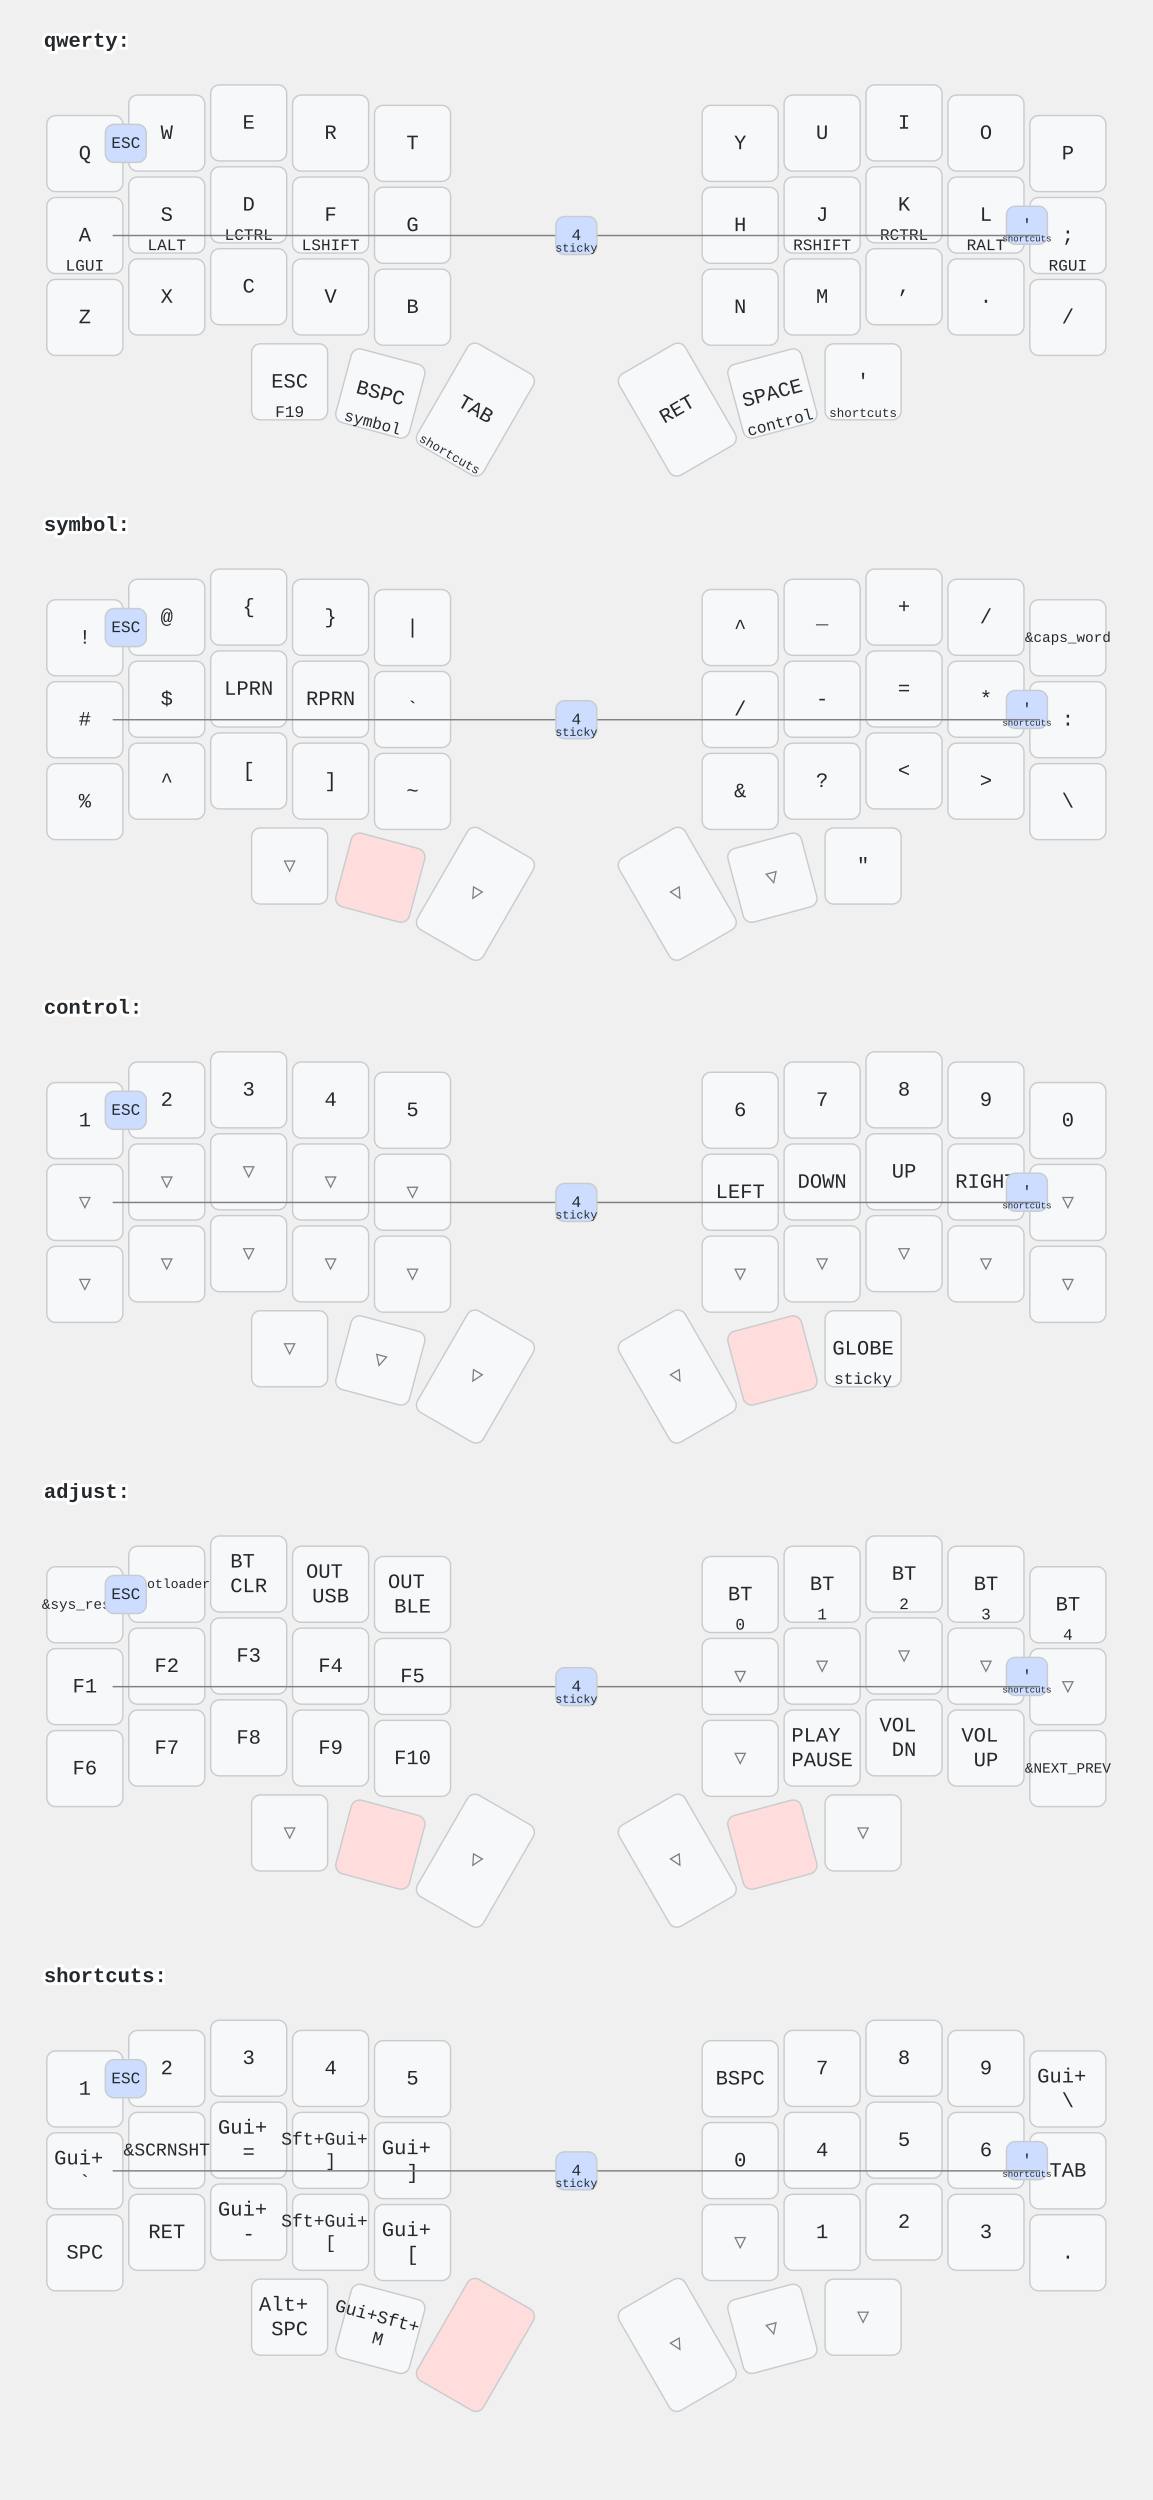
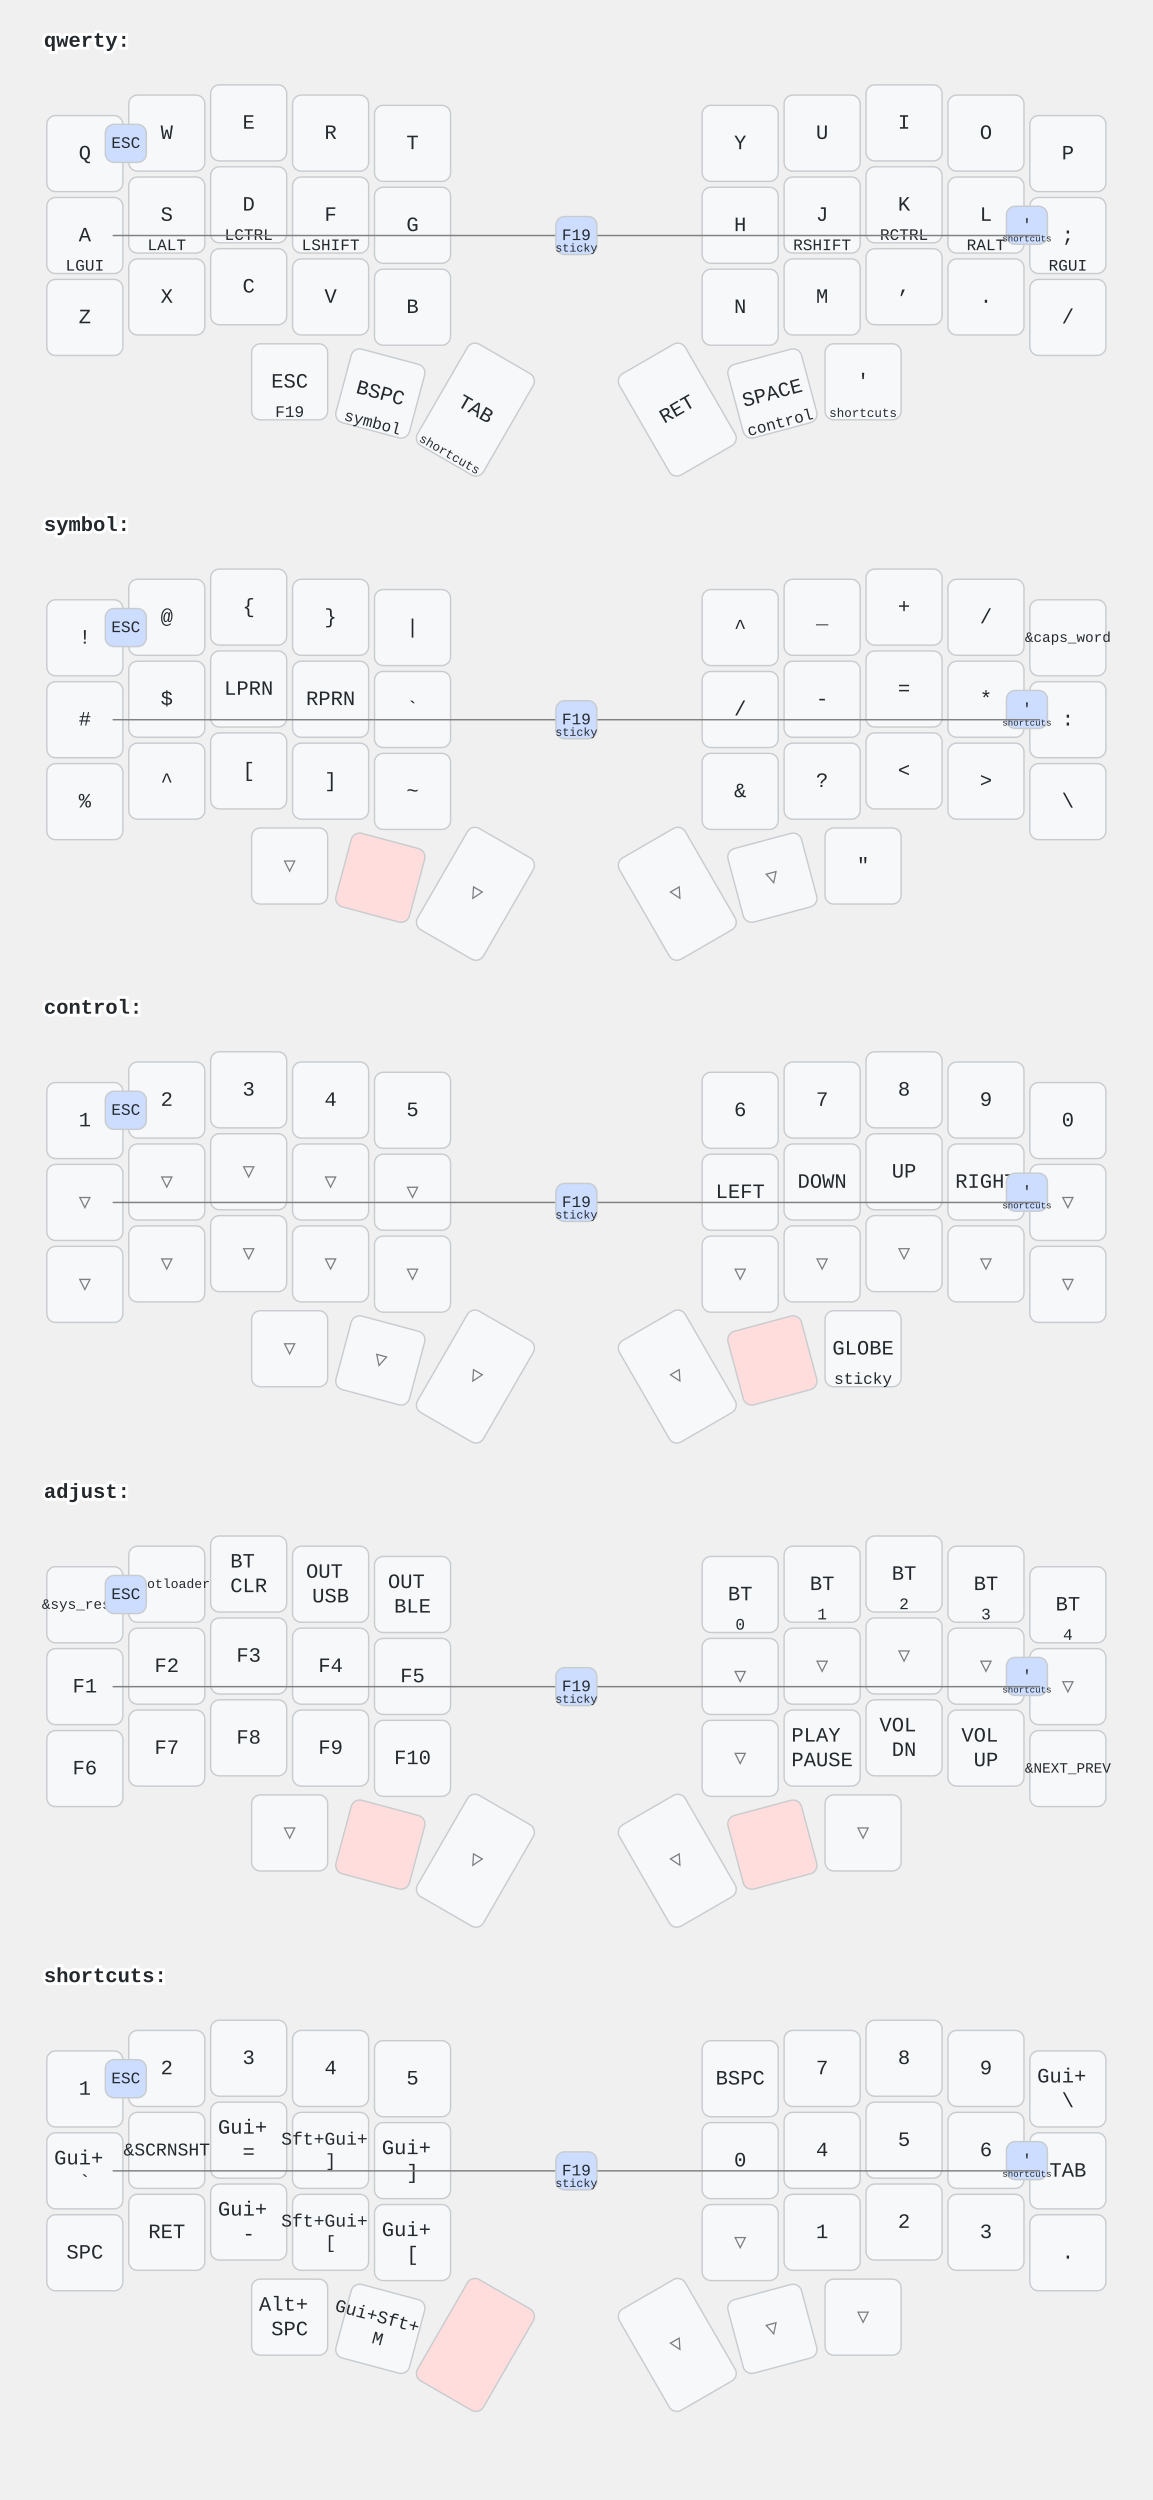
<svg xmlns="http://www.w3.org/2000/svg" width="788" height="1709" viewBox="0 0 788 1709" class="keymap">
  <style>/* inherit to force styles through use tags */
svg path {
    fill: inherit;
}

/* font and background color specifications */
svg.keymap {
    font-family: SFMono-Regular,Consolas,Liberation Mono,Menlo,monospace;
    font-size: 14px;
    font-kerning: normal;
    text-rendering: optimizeLegibility;
    fill: #24292e;
}

/* default key styling */
rect.key {
    fill: #f6f8fa;
}

rect.key, rect.combo {
    stroke: #c9cccf;
    stroke-width: 1;
}

/* default key side styling, only used is draw_key_sides is set */
rect.side {
    filter: brightness(90%);
}

/* color accent for combo boxes */
rect.combo, rect.combo-separate {
    fill: #cdf;
}

/* color accent for held keys */
rect.held, rect.combo.held {
    fill: #fdd;
}

/* color accent for ghost (optional) keys */
rect.ghost, rect.combo.ghost {
    stroke-dasharray: 4, 4;
    stroke-width: 2;
}

text {
    text-anchor: middle;
    dominant-baseline: middle;
}

/* styling for layer labels */
text.label {
    font-weight: bold;
    text-anchor: start;
    stroke: white;
    stroke-width: 4;
    paint-order: stroke;
}

/* styling for optional footer */
text.footer {
    text-anchor: end;
    dominant-baseline: auto;
    stroke: white;
    stroke-width: 4;
    paint-order: stroke;
}

/* styling for combo tap, and key hold/shifted label text */
text.combo, text.hold, text.shifted {
    font-size: 11px;
}

text.hold {
    text-anchor: middle;
    dominant-baseline: auto;
}

text.shifted {
    text-anchor: middle;
    dominant-baseline: hanging;
}

/* styling for hold/shifted label text in combo box */
text.combo.hold, text.combo.shifted {
    font-size: 8px;
}

/* lighter symbol for transparent keys */
text.trans {
    fill: #7b7e81;
}

/* styling for combo dendrons */
path.combo {
    stroke-width: 1;
    stroke: gray;
    fill: none;
}

/* Start Tabler Icons Cleanup */
/* cannot use height/width with glyphs */
.icon-tabler &gt; path {
    fill: inherit;
    stroke: inherit;
    stroke-width: 2;
}
/* hide tabler's default box */
.icon-tabler &gt; path[stroke="none"][fill="none"] {
    visibility: hidden;
}
/* End Tabler Icons Cleanup */
</style>
  <g transform="translate(30, 0)" class="layer-qwerty">
    <text x="0" y="28" class="label">qwerty:</text>
    <g transform="translate(0, 56)">
      <g transform="translate(28, 49)" class="key keypos-0">
        <rect rx="6" ry="6" x="-26" y="-26" width="52" height="52" class="key" />
        <text x="0" y="0" class="key tap">Q</text>
      </g>
      <g transform="translate(84, 35)" class="key keypos-1">
        <rect rx="6" ry="6" x="-26" y="-26" width="52" height="52" class="key" />
        <text x="0" y="0" class="key tap">W</text>
      </g>
      <g transform="translate(140, 28)" class="key keypos-2">
        <rect rx="6" ry="6" x="-26" y="-26" width="52" height="52" class="key" />
        <text x="0" y="0" class="key tap">E</text>
      </g>
      <g transform="translate(196, 35)" class="key keypos-3">
        <rect rx="6" ry="6" x="-26" y="-26" width="52" height="52" class="key" />
        <text x="0" y="0" class="key tap">R</text>
      </g>
      <g transform="translate(252, 42)" class="key keypos-4">
        <rect rx="6" ry="6" x="-26" y="-26" width="52" height="52" class="key" />
        <text x="0" y="0" class="key tap">T</text>
      </g>
      <g transform="translate(476, 42)" class="key keypos-5">
        <rect rx="6" ry="6" x="-26" y="-26" width="52" height="52" class="key" />
        <text x="0" y="0" class="key tap">Y</text>
      </g>
      <g transform="translate(532, 35)" class="key keypos-6">
        <rect rx="6" ry="6" x="-26" y="-26" width="52" height="52" class="key" />
        <text x="0" y="0" class="key tap">U</text>
      </g>
      <g transform="translate(588, 28)" class="key keypos-7">
        <rect rx="6" ry="6" x="-26" y="-26" width="52" height="52" class="key" />
        <text x="0" y="0" class="key tap">I</text>
      </g>
      <g transform="translate(644, 35)" class="key keypos-8">
        <rect rx="6" ry="6" x="-26" y="-26" width="52" height="52" class="key" />
        <text x="0" y="0" class="key tap">O</text>
      </g>
      <g transform="translate(700, 49)" class="key keypos-9">
        <rect rx="6" ry="6" x="-26" y="-26" width="52" height="52" class="key" />
        <text x="0" y="0" class="key tap">P</text>
      </g>
      <g transform="translate(28, 105)" class="key keypos-10">
        <rect rx="6" ry="6" x="-26" y="-26" width="52" height="52" class="key" />
        <text x="0" y="0" class="key tap">A</text>
        <text x="0" y="24" class="key hold">LGUI</text>
      </g>
      <g transform="translate(84, 91)" class="key keypos-11">
        <rect rx="6" ry="6" x="-26" y="-26" width="52" height="52" class="key" />
        <text x="0" y="0" class="key tap">S</text>
        <text x="0" y="24" class="key hold">LALT</text>
      </g>
      <g transform="translate(140, 84)" class="key keypos-12">
        <rect rx="6" ry="6" x="-26" y="-26" width="52" height="52" class="key" />
        <text x="0" y="0" class="key tap">D</text>
        <text x="0" y="24" class="key hold">LCTRL</text>
      </g>
      <g transform="translate(196, 91)" class="key keypos-13">
        <rect rx="6" ry="6" x="-26" y="-26" width="52" height="52" class="key" />
        <text x="0" y="0" class="key tap">F</text>
        <text x="0" y="24" class="key hold">LSHIFT</text>
      </g>
      <g transform="translate(252, 98)" class="key keypos-14">
        <rect rx="6" ry="6" x="-26" y="-26" width="52" height="52" class="key" />
        <text x="0" y="0" class="key tap">G</text>
      </g>
      <g transform="translate(476, 98)" class="key keypos-15">
        <rect rx="6" ry="6" x="-26" y="-26" width="52" height="52" class="key" />
        <text x="0" y="0" class="key tap">H</text>
      </g>
      <g transform="translate(532, 91)" class="key keypos-16">
        <rect rx="6" ry="6" x="-26" y="-26" width="52" height="52" class="key" />
        <text x="0" y="0" class="key tap">J</text>
        <text x="0" y="24" class="key hold">RSHIFT</text>
      </g>
      <g transform="translate(588, 84)" class="key keypos-17">
        <rect rx="6" ry="6" x="-26" y="-26" width="52" height="52" class="key" />
        <text x="0" y="0" class="key tap">K</text>
        <text x="0" y="24" class="key hold">RCTRL</text>
      </g>
      <g transform="translate(644, 91)" class="key keypos-18">
        <rect rx="6" ry="6" x="-26" y="-26" width="52" height="52" class="key" />
        <text x="0" y="0" class="key tap">L</text>
        <text x="0" y="24" class="key hold">RALT</text>
      </g>
      <g transform="translate(700, 105)" class="key keypos-19">
        <rect rx="6" ry="6" x="-26" y="-26" width="52" height="52" class="key" />
        <text x="0" y="0" class="key tap">;</text>
        <text x="0" y="24" class="key hold">RGUI</text>
      </g>
      <g transform="translate(28, 161)" class="key keypos-20">
        <rect rx="6" ry="6" x="-26" y="-26" width="52" height="52" class="key" />
        <text x="0" y="0" class="key tap">Z</text>
      </g>
      <g transform="translate(84, 147)" class="key keypos-21">
        <rect rx="6" ry="6" x="-26" y="-26" width="52" height="52" class="key" />
        <text x="0" y="0" class="key tap">X</text>
      </g>
      <g transform="translate(140, 140)" class="key keypos-22">
        <rect rx="6" ry="6" x="-26" y="-26" width="52" height="52" class="key" />
        <text x="0" y="0" class="key tap">C</text>
      </g>
      <g transform="translate(196, 147)" class="key keypos-23">
        <rect rx="6" ry="6" x="-26" y="-26" width="52" height="52" class="key" />
        <text x="0" y="0" class="key tap">V</text>
      </g>
      <g transform="translate(252, 154)" class="key keypos-24">
        <rect rx="6" ry="6" x="-26" y="-26" width="52" height="52" class="key" />
        <text x="0" y="0" class="key tap">B</text>
      </g>
      <g transform="translate(476, 154)" class="key keypos-25">
        <rect rx="6" ry="6" x="-26" y="-26" width="52" height="52" class="key" />
        <text x="0" y="0" class="key tap">N</text>
      </g>
      <g transform="translate(532, 147)" class="key keypos-26">
        <rect rx="6" ry="6" x="-26" y="-26" width="52" height="52" class="key" />
        <text x="0" y="0" class="key tap">M</text>
      </g>
      <g transform="translate(588, 140)" class="key keypos-27">
        <rect rx="6" ry="6" x="-26" y="-26" width="52" height="52" class="key" />
        <text x="0" y="0" class="key tap">,</text>
      </g>
      <g transform="translate(644, 147)" class="key keypos-28">
        <rect rx="6" ry="6" x="-26" y="-26" width="52" height="52" class="key" />
        <text x="0" y="0" class="key tap">.</text>
      </g>
      <g transform="translate(700, 161)" class="key keypos-29">
        <rect rx="6" ry="6" x="-26" y="-26" width="52" height="52" class="key" />
        <text x="0" y="0" class="key tap">/</text>
      </g>
      <g transform="translate(168, 205)" class="key keypos-30">
        <rect rx="6" ry="6" x="-26" y="-26" width="52" height="52" class="key" />
        <text x="0" y="0" class="key tap">ESC</text>
        <text x="0" y="24" class="key hold">F19</text>
      </g>
      <g transform="translate(230, 213) rotate(15.0)" class="key keypos-31">
        <rect rx="6" ry="6" x="-26" y="-26" width="52" height="52" class="key" />
        <text x="0" y="0" class="key tap">BSPC</text>
        <text x="0" y="24" class="key hold">symbol</text>
      </g>
      <g transform="translate(295, 224) rotate(30.0)" class="key keypos-32">
        <rect rx="6" ry="6" x="-26" y="-40" width="52" height="80" class="key" />
        <text x="0" y="0" class="key tap">TAB</text>
        <text x="0" y="38" class="key hold">
          <tspan style="font-size: 78%">shortcuts</tspan>
        </text>
      </g>
      <g transform="translate(433, 224) rotate(-30.0)" class="key keypos-33">
        <rect rx="6" ry="6" x="-26" y="-40" width="52" height="80" class="key" />
        <text x="0" y="0" class="key tap">RET</text>
      </g>
      <g transform="translate(498, 213) rotate(-15.0)" class="key keypos-34">
        <rect rx="6" ry="6" x="-26" y="-26" width="52" height="52" class="key" />
        <text x="0" y="0" class="key tap">SPACE</text>
        <text x="0" y="24" class="key hold">control</text>
      </g>
      <g transform="translate(560, 205)" class="key keypos-35">
        <rect rx="6" ry="6" x="-26" y="-26" width="52" height="52" class="key" />
        <text x="0" y="0" class="key tap">'</text>
        <text x="0" y="24" class="key hold">
          <tspan style="font-size: 78%">shortcuts</tspan>
        </text>
      </g>
      <g class="combo combopos-0">
        <rect rx="6" ry="6" x="42" y="29" width="28" height="26" class="combo" />
        <text x="56" y="42" class="combo tap">ESC</text>
      </g>
      <g class="combo combopos-1">
        <rect rx="6" ry="6" x="658" y="85" width="28" height="26" class="combo" />
        <text x="672" y="98" class="combo tap">'</text>
        <text x="672" y="109" class="combo hold">
          <tspan style="font-size: 78%">shortcuts</tspan>
        </text>
      </g>
      <g class="combo combopos-2">
        <path d="M364,105 l-317,0" class="combo" />
        <path d="M364,105 l317,0" class="combo" />
        <rect rx="6" ry="6" x="350" y="92" width="28" height="26" class="combo" />
-         <text x="364" y="105" class="combo tap">4</text>
+         <text x="364" y="105" class="combo tap">F19</text>
        <text x="364" y="116" class="combo hold">sticky</text>
      </g>
    </g>
  </g>
  <g transform="translate(30, 331)" class="layer-symbol">
    <text x="0" y="28" class="label">symbol:</text>
    <g transform="translate(0, 56)">
      <g transform="translate(28, 49)" class="key keypos-0">
        <rect rx="6" ry="6" x="-26" y="-26" width="52" height="52" class="key" />
        <text x="0" y="0" class="key tap">!</text>
      </g>
      <g transform="translate(84, 35)" class="key keypos-1">
        <rect rx="6" ry="6" x="-26" y="-26" width="52" height="52" class="key" />
        <text x="0" y="0" class="key tap">@</text>
      </g>
      <g transform="translate(140, 28)" class="key keypos-2">
        <rect rx="6" ry="6" x="-26" y="-26" width="52" height="52" class="key" />
        <text x="0" y="0" class="key tap">{</text>
      </g>
      <g transform="translate(196, 35)" class="key keypos-3">
        <rect rx="6" ry="6" x="-26" y="-26" width="52" height="52" class="key" />
        <text x="0" y="0" class="key tap">}</text>
      </g>
      <g transform="translate(252, 42)" class="key keypos-4">
        <rect rx="6" ry="6" x="-26" y="-26" width="52" height="52" class="key" />
        <text x="0" y="0" class="key tap">|</text>
      </g>
      <g transform="translate(476, 42)" class="key keypos-5">
        <rect rx="6" ry="6" x="-26" y="-26" width="52" height="52" class="key" />
        <text x="0" y="0" class="key tap">^</text>
      </g>
      <g transform="translate(532, 35)" class="key keypos-6">
        <rect rx="6" ry="6" x="-26" y="-26" width="52" height="52" class="key" />
        <text x="0" y="0" class="key tap">_</text>
      </g>
      <g transform="translate(588, 28)" class="key keypos-7">
        <rect rx="6" ry="6" x="-26" y="-26" width="52" height="52" class="key" />
        <text x="0" y="0" class="key tap">+</text>
      </g>
      <g transform="translate(644, 35)" class="key keypos-8">
        <rect rx="6" ry="6" x="-26" y="-26" width="52" height="52" class="key" />
        <text x="0" y="0" class="key tap">/</text>
      </g>
      <g transform="translate(700, 49)" class="key keypos-9">
        <rect rx="6" ry="6" x="-26" y="-26" width="52" height="52" class="key" />
        <text x="0" y="0" class="key tap">
          <tspan style="font-size: 70%">&amp;caps_word</tspan>
        </text>
      </g>
      <g transform="translate(28, 105)" class="key keypos-10">
        <rect rx="6" ry="6" x="-26" y="-26" width="52" height="52" class="key" />
        <text x="0" y="0" class="key tap">#</text>
      </g>
      <g transform="translate(84, 91)" class="key keypos-11">
        <rect rx="6" ry="6" x="-26" y="-26" width="52" height="52" class="key" />
        <text x="0" y="0" class="key tap">$</text>
      </g>
      <g transform="translate(140, 84)" class="key keypos-12">
        <rect rx="6" ry="6" x="-26" y="-26" width="52" height="52" class="key" />
        <text x="0" y="0" class="key tap">LPRN</text>
      </g>
      <g transform="translate(196, 91)" class="key keypos-13">
        <rect rx="6" ry="6" x="-26" y="-26" width="52" height="52" class="key" />
        <text x="0" y="0" class="key tap">RPRN</text>
      </g>
      <g transform="translate(252, 98)" class="key keypos-14">
        <rect rx="6" ry="6" x="-26" y="-26" width="52" height="52" class="key" />
        <text x="0" y="0" class="key tap">`</text>
      </g>
      <g transform="translate(476, 98)" class="key keypos-15">
        <rect rx="6" ry="6" x="-26" y="-26" width="52" height="52" class="key" />
        <text x="0" y="0" class="key tap">/</text>
      </g>
      <g transform="translate(532, 91)" class="key keypos-16">
        <rect rx="6" ry="6" x="-26" y="-26" width="52" height="52" class="key" />
        <text x="0" y="0" class="key tap">-</text>
      </g>
      <g transform="translate(588, 84)" class="key keypos-17">
        <rect rx="6" ry="6" x="-26" y="-26" width="52" height="52" class="key" />
        <text x="0" y="0" class="key tap">=</text>
      </g>
      <g transform="translate(644, 91)" class="key keypos-18">
        <rect rx="6" ry="6" x="-26" y="-26" width="52" height="52" class="key" />
        <text x="0" y="0" class="key tap">*</text>
      </g>
      <g transform="translate(700, 105)" class="key keypos-19">
        <rect rx="6" ry="6" x="-26" y="-26" width="52" height="52" class="key" />
        <text x="0" y="0" class="key tap">:</text>
      </g>
      <g transform="translate(28, 161)" class="key keypos-20">
        <rect rx="6" ry="6" x="-26" y="-26" width="52" height="52" class="key" />
        <text x="0" y="0" class="key tap">%</text>
      </g>
      <g transform="translate(84, 147)" class="key keypos-21">
        <rect rx="6" ry="6" x="-26" y="-26" width="52" height="52" class="key" />
        <text x="0" y="0" class="key tap">^</text>
      </g>
      <g transform="translate(140, 140)" class="key keypos-22">
        <rect rx="6" ry="6" x="-26" y="-26" width="52" height="52" class="key" />
        <text x="0" y="0" class="key tap">[</text>
      </g>
      <g transform="translate(196, 147)" class="key keypos-23">
        <rect rx="6" ry="6" x="-26" y="-26" width="52" height="52" class="key" />
        <text x="0" y="0" class="key tap">]</text>
      </g>
      <g transform="translate(252, 154)" class="key keypos-24">
        <rect rx="6" ry="6" x="-26" y="-26" width="52" height="52" class="key" />
        <text x="0" y="0" class="key tap">~</text>
      </g>
      <g transform="translate(476, 154)" class="key keypos-25">
        <rect rx="6" ry="6" x="-26" y="-26" width="52" height="52" class="key" />
        <text x="0" y="0" class="key tap">&amp;</text>
      </g>
      <g transform="translate(532, 147)" class="key keypos-26">
        <rect rx="6" ry="6" x="-26" y="-26" width="52" height="52" class="key" />
        <text x="0" y="0" class="key tap">?</text>
      </g>
      <g transform="translate(588, 140)" class="key keypos-27">
        <rect rx="6" ry="6" x="-26" y="-26" width="52" height="52" class="key" />
        <text x="0" y="0" class="key tap">&lt;</text>
      </g>
      <g transform="translate(644, 147)" class="key keypos-28">
        <rect rx="6" ry="6" x="-26" y="-26" width="52" height="52" class="key" />
        <text x="0" y="0" class="key tap">&gt;</text>
      </g>
      <g transform="translate(700, 161)" class="key keypos-29">
        <rect rx="6" ry="6" x="-26" y="-26" width="52" height="52" class="key" />
        <text x="0" y="0" class="key tap">\</text>
      </g>
      <g transform="translate(168, 205)" class="key trans keypos-30">
        <rect rx="6" ry="6" x="-26" y="-26" width="52" height="52" class="key trans" />
        <text x="0" y="0" class="key trans tap">▽</text>
      </g>
      <g transform="translate(230, 213) rotate(15.0)" class="key held keypos-31">
        <rect rx="6" ry="6" x="-26" y="-26" width="52" height="52" class="key held" />
      </g>
      <g transform="translate(295, 224) rotate(30.0)" class="key trans keypos-32">
        <rect rx="6" ry="6" x="-26" y="-40" width="52" height="80" class="key trans" />
        <text x="0" y="0" class="key trans tap">▽</text>
      </g>
      <g transform="translate(433, 224) rotate(-30.0)" class="key trans keypos-33">
        <rect rx="6" ry="6" x="-26" y="-40" width="52" height="80" class="key trans" />
        <text x="0" y="0" class="key trans tap">▽</text>
      </g>
      <g transform="translate(498, 213) rotate(-15.0)" class="key trans keypos-34">
        <rect rx="6" ry="6" x="-26" y="-26" width="52" height="52" class="key trans" />
        <text x="0" y="0" class="key trans tap">▽</text>
      </g>
      <g transform="translate(560, 205)" class="key keypos-35">
        <rect rx="6" ry="6" x="-26" y="-26" width="52" height="52" class="key" />
        <text x="0" y="0" class="key tap">"</text>
      </g>
      <g class="combo combopos-0">
        <rect rx="6" ry="6" x="42" y="29" width="28" height="26" class="combo" />
        <text x="56" y="42" class="combo tap">ESC</text>
      </g>
      <g class="combo combopos-1">
        <rect rx="6" ry="6" x="658" y="85" width="28" height="26" class="combo" />
        <text x="672" y="98" class="combo tap">'</text>
        <text x="672" y="109" class="combo hold">
          <tspan style="font-size: 78%">shortcuts</tspan>
        </text>
      </g>
      <g class="combo combopos-2">
        <path d="M364,105 l-317,0" class="combo" />
        <path d="M364,105 l317,0" class="combo" />
        <rect rx="6" ry="6" x="350" y="92" width="28" height="26" class="combo" />
-         <text x="364" y="105" class="combo tap">4</text>
+         <text x="364" y="105" class="combo tap">F19</text>
        <text x="364" y="116" class="combo hold">sticky</text>
      </g>
    </g>
  </g>
  <g transform="translate(30, 661)" class="layer-control">
    <text x="0" y="28" class="label">control:</text>
    <g transform="translate(0, 56)">
      <g transform="translate(28, 49)" class="key keypos-0">
        <rect rx="6" ry="6" x="-26" y="-26" width="52" height="52" class="key" />
        <text x="0" y="0" class="key tap">1</text>
      </g>
      <g transform="translate(84, 35)" class="key keypos-1">
        <rect rx="6" ry="6" x="-26" y="-26" width="52" height="52" class="key" />
        <text x="0" y="0" class="key tap">2</text>
      </g>
      <g transform="translate(140, 28)" class="key keypos-2">
        <rect rx="6" ry="6" x="-26" y="-26" width="52" height="52" class="key" />
        <text x="0" y="0" class="key tap">3</text>
      </g>
      <g transform="translate(196, 35)" class="key keypos-3">
        <rect rx="6" ry="6" x="-26" y="-26" width="52" height="52" class="key" />
        <text x="0" y="0" class="key tap">4</text>
      </g>
      <g transform="translate(252, 42)" class="key keypos-4">
        <rect rx="6" ry="6" x="-26" y="-26" width="52" height="52" class="key" />
        <text x="0" y="0" class="key tap">5</text>
      </g>
      <g transform="translate(476, 42)" class="key keypos-5">
        <rect rx="6" ry="6" x="-26" y="-26" width="52" height="52" class="key" />
        <text x="0" y="0" class="key tap">6</text>
      </g>
      <g transform="translate(532, 35)" class="key keypos-6">
        <rect rx="6" ry="6" x="-26" y="-26" width="52" height="52" class="key" />
        <text x="0" y="0" class="key tap">7</text>
      </g>
      <g transform="translate(588, 28)" class="key keypos-7">
        <rect rx="6" ry="6" x="-26" y="-26" width="52" height="52" class="key" />
        <text x="0" y="0" class="key tap">8</text>
      </g>
      <g transform="translate(644, 35)" class="key keypos-8">
        <rect rx="6" ry="6" x="-26" y="-26" width="52" height="52" class="key" />
        <text x="0" y="0" class="key tap">9</text>
      </g>
      <g transform="translate(700, 49)" class="key keypos-9">
        <rect rx="6" ry="6" x="-26" y="-26" width="52" height="52" class="key" />
        <text x="0" y="0" class="key tap">0</text>
      </g>
      <g transform="translate(28, 105)" class="key trans keypos-10">
        <rect rx="6" ry="6" x="-26" y="-26" width="52" height="52" class="key trans" />
        <text x="0" y="0" class="key trans tap">▽</text>
      </g>
      <g transform="translate(84, 91)" class="key trans keypos-11">
        <rect rx="6" ry="6" x="-26" y="-26" width="52" height="52" class="key trans" />
        <text x="0" y="0" class="key trans tap">▽</text>
      </g>
      <g transform="translate(140, 84)" class="key trans keypos-12">
        <rect rx="6" ry="6" x="-26" y="-26" width="52" height="52" class="key trans" />
        <text x="0" y="0" class="key trans tap">▽</text>
      </g>
      <g transform="translate(196, 91)" class="key trans keypos-13">
        <rect rx="6" ry="6" x="-26" y="-26" width="52" height="52" class="key trans" />
        <text x="0" y="0" class="key trans tap">▽</text>
      </g>
      <g transform="translate(252, 98)" class="key trans keypos-14">
        <rect rx="6" ry="6" x="-26" y="-26" width="52" height="52" class="key trans" />
        <text x="0" y="0" class="key trans tap">▽</text>
      </g>
      <g transform="translate(476, 98)" class="key keypos-15">
        <rect rx="6" ry="6" x="-26" y="-26" width="52" height="52" class="key" />
        <text x="0" y="0" class="key tap">LEFT</text>
      </g>
      <g transform="translate(532, 91)" class="key keypos-16">
        <rect rx="6" ry="6" x="-26" y="-26" width="52" height="52" class="key" />
        <text x="0" y="0" class="key tap">DOWN</text>
      </g>
      <g transform="translate(588, 84)" class="key keypos-17">
        <rect rx="6" ry="6" x="-26" y="-26" width="52" height="52" class="key" />
        <text x="0" y="0" class="key tap">UP</text>
      </g>
      <g transform="translate(644, 91)" class="key keypos-18">
        <rect rx="6" ry="6" x="-26" y="-26" width="52" height="52" class="key" />
        <text x="0" y="0" class="key tap">RIGHT</text>
      </g>
      <g transform="translate(700, 105)" class="key trans keypos-19">
        <rect rx="6" ry="6" x="-26" y="-26" width="52" height="52" class="key trans" />
        <text x="0" y="0" class="key trans tap">▽</text>
      </g>
      <g transform="translate(28, 161)" class="key trans keypos-20">
        <rect rx="6" ry="6" x="-26" y="-26" width="52" height="52" class="key trans" />
        <text x="0" y="0" class="key trans tap">▽</text>
      </g>
      <g transform="translate(84, 147)" class="key trans keypos-21">
        <rect rx="6" ry="6" x="-26" y="-26" width="52" height="52" class="key trans" />
        <text x="0" y="0" class="key trans tap">▽</text>
      </g>
      <g transform="translate(140, 140)" class="key trans keypos-22">
        <rect rx="6" ry="6" x="-26" y="-26" width="52" height="52" class="key trans" />
        <text x="0" y="0" class="key trans tap">▽</text>
      </g>
      <g transform="translate(196, 147)" class="key trans keypos-23">
        <rect rx="6" ry="6" x="-26" y="-26" width="52" height="52" class="key trans" />
        <text x="0" y="0" class="key trans tap">▽</text>
      </g>
      <g transform="translate(252, 154)" class="key trans keypos-24">
        <rect rx="6" ry="6" x="-26" y="-26" width="52" height="52" class="key trans" />
        <text x="0" y="0" class="key trans tap">▽</text>
      </g>
      <g transform="translate(476, 154)" class="key trans keypos-25">
        <rect rx="6" ry="6" x="-26" y="-26" width="52" height="52" class="key trans" />
        <text x="0" y="0" class="key trans tap">▽</text>
      </g>
      <g transform="translate(532, 147)" class="key trans keypos-26">
        <rect rx="6" ry="6" x="-26" y="-26" width="52" height="52" class="key trans" />
        <text x="0" y="0" class="key trans tap">▽</text>
      </g>
      <g transform="translate(588, 140)" class="key trans keypos-27">
        <rect rx="6" ry="6" x="-26" y="-26" width="52" height="52" class="key trans" />
        <text x="0" y="0" class="key trans tap">▽</text>
      </g>
      <g transform="translate(644, 147)" class="key trans keypos-28">
        <rect rx="6" ry="6" x="-26" y="-26" width="52" height="52" class="key trans" />
        <text x="0" y="0" class="key trans tap">▽</text>
      </g>
      <g transform="translate(700, 161)" class="key trans keypos-29">
        <rect rx="6" ry="6" x="-26" y="-26" width="52" height="52" class="key trans" />
        <text x="0" y="0" class="key trans tap">▽</text>
      </g>
      <g transform="translate(168, 205)" class="key trans keypos-30">
        <rect rx="6" ry="6" x="-26" y="-26" width="52" height="52" class="key trans" />
        <text x="0" y="0" class="key trans tap">▽</text>
      </g>
      <g transform="translate(230, 213) rotate(15.0)" class="key trans keypos-31">
        <rect rx="6" ry="6" x="-26" y="-26" width="52" height="52" class="key trans" />
        <text x="0" y="0" class="key trans tap">▽</text>
      </g>
      <g transform="translate(295, 224) rotate(30.0)" class="key trans keypos-32">
        <rect rx="6" ry="6" x="-26" y="-40" width="52" height="80" class="key trans" />
        <text x="0" y="0" class="key trans tap">▽</text>
      </g>
      <g transform="translate(433, 224) rotate(-30.0)" class="key trans keypos-33">
        <rect rx="6" ry="6" x="-26" y="-40" width="52" height="80" class="key trans" />
        <text x="0" y="0" class="key trans tap">▽</text>
      </g>
      <g transform="translate(498, 213) rotate(-15.0)" class="key held keypos-34">
        <rect rx="6" ry="6" x="-26" y="-26" width="52" height="52" class="key held" />
      </g>
      <g transform="translate(560, 205)" class="key keypos-35">
        <rect rx="6" ry="6" x="-26" y="-26" width="52" height="52" class="key" />
        <text x="0" y="0" class="key tap">GLOBE</text>
        <text x="0" y="24" class="key hold">sticky</text>
      </g>
      <g class="combo combopos-0">
        <rect rx="6" ry="6" x="42" y="29" width="28" height="26" class="combo" />
        <text x="56" y="42" class="combo tap">ESC</text>
      </g>
      <g class="combo combopos-1">
        <rect rx="6" ry="6" x="658" y="85" width="28" height="26" class="combo" />
        <text x="672" y="98" class="combo tap">'</text>
        <text x="672" y="109" class="combo hold">
          <tspan style="font-size: 78%">shortcuts</tspan>
        </text>
      </g>
      <g class="combo combopos-2">
        <path d="M364,105 l-317,0" class="combo" />
        <path d="M364,105 l317,0" class="combo" />
        <rect rx="6" ry="6" x="350" y="92" width="28" height="26" class="combo" />
-         <text x="364" y="105" class="combo tap">4</text>
+         <text x="364" y="105" class="combo tap">F19</text>
        <text x="364" y="116" class="combo hold">sticky</text>
      </g>
    </g>
  </g>
  <g transform="translate(30, 992)" class="layer-adjust">
    <text x="0" y="28" class="label">adjust:</text>
    <g transform="translate(0, 56)">
      <g transform="translate(28, 49)" class="key keypos-0">
        <rect rx="6" ry="6" x="-26" y="-26" width="52" height="52" class="key" />
        <text x="0" y="0" class="key tap">
          <tspan style="font-size: 70%">&amp;sys_reset</tspan>
        </text>
      </g>
      <g transform="translate(84, 35)" class="key keypos-1">
        <rect rx="6" ry="6" x="-26" y="-26" width="52" height="52" class="key" />
        <text x="0" y="0" class="key tap">
          <tspan style="font-size: 64%">&amp;bootloader</tspan>
        </text>
      </g>
      <g transform="translate(140, 28)" class="key keypos-2">
        <rect rx="6" ry="6" x="-26" y="-26" width="52" height="52" class="key" />
        <text x="0" y="0" class="key tap">
          <tspan x="0" dy="-0.6em">BT</tspan>
          <tspan x="0" dy="1.2em">CLR</tspan>
        </text>
      </g>
      <g transform="translate(196, 35)" class="key keypos-3">
        <rect rx="6" ry="6" x="-26" y="-26" width="52" height="52" class="key" />
        <text x="0" y="0" class="key tap">
          <tspan x="0" dy="-0.6em">OUT</tspan>
          <tspan x="0" dy="1.2em">USB</tspan>
        </text>
      </g>
      <g transform="translate(252, 42)" class="key keypos-4">
        <rect rx="6" ry="6" x="-26" y="-26" width="52" height="52" class="key" />
        <text x="0" y="0" class="key tap">
          <tspan x="0" dy="-0.6em">OUT</tspan>
          <tspan x="0" dy="1.2em">BLE</tspan>
        </text>
      </g>
      <g transform="translate(476, 42)" class="key keypos-5">
        <rect rx="6" ry="6" x="-26" y="-26" width="52" height="52" class="key" />
        <text x="0" y="0" class="key tap">BT</text>
        <text x="0" y="24" class="key hold">0</text>
      </g>
      <g transform="translate(532, 35)" class="key keypos-6">
        <rect rx="6" ry="6" x="-26" y="-26" width="52" height="52" class="key" />
        <text x="0" y="0" class="key tap">BT</text>
        <text x="0" y="24" class="key hold">1</text>
      </g>
      <g transform="translate(588, 28)" class="key keypos-7">
        <rect rx="6" ry="6" x="-26" y="-26" width="52" height="52" class="key" />
        <text x="0" y="0" class="key tap">BT</text>
        <text x="0" y="24" class="key hold">2</text>
      </g>
      <g transform="translate(644, 35)" class="key keypos-8">
        <rect rx="6" ry="6" x="-26" y="-26" width="52" height="52" class="key" />
        <text x="0" y="0" class="key tap">BT</text>
        <text x="0" y="24" class="key hold">3</text>
      </g>
      <g transform="translate(700, 49)" class="key keypos-9">
        <rect rx="6" ry="6" x="-26" y="-26" width="52" height="52" class="key" />
        <text x="0" y="0" class="key tap">BT</text>
        <text x="0" y="24" class="key hold">4</text>
      </g>
      <g transform="translate(28, 105)" class="key keypos-10">
        <rect rx="6" ry="6" x="-26" y="-26" width="52" height="52" class="key" />
        <text x="0" y="0" class="key tap">F1</text>
      </g>
      <g transform="translate(84, 91)" class="key keypos-11">
        <rect rx="6" ry="6" x="-26" y="-26" width="52" height="52" class="key" />
        <text x="0" y="0" class="key tap">F2</text>
      </g>
      <g transform="translate(140, 84)" class="key keypos-12">
        <rect rx="6" ry="6" x="-26" y="-26" width="52" height="52" class="key" />
        <text x="0" y="0" class="key tap">F3</text>
      </g>
      <g transform="translate(196, 91)" class="key keypos-13">
        <rect rx="6" ry="6" x="-26" y="-26" width="52" height="52" class="key" />
        <text x="0" y="0" class="key tap">F4</text>
      </g>
      <g transform="translate(252, 98)" class="key keypos-14">
        <rect rx="6" ry="6" x="-26" y="-26" width="52" height="52" class="key" />
        <text x="0" y="0" class="key tap">F5</text>
      </g>
      <g transform="translate(476, 98)" class="key trans keypos-15">
        <rect rx="6" ry="6" x="-26" y="-26" width="52" height="52" class="key trans" />
        <text x="0" y="0" class="key trans tap">▽</text>
      </g>
      <g transform="translate(532, 91)" class="key trans keypos-16">
        <rect rx="6" ry="6" x="-26" y="-26" width="52" height="52" class="key trans" />
        <text x="0" y="0" class="key trans tap">▽</text>
      </g>
      <g transform="translate(588, 84)" class="key trans keypos-17">
        <rect rx="6" ry="6" x="-26" y="-26" width="52" height="52" class="key trans" />
        <text x="0" y="0" class="key trans tap">▽</text>
      </g>
      <g transform="translate(644, 91)" class="key trans keypos-18">
        <rect rx="6" ry="6" x="-26" y="-26" width="52" height="52" class="key trans" />
        <text x="0" y="0" class="key trans tap">▽</text>
      </g>
      <g transform="translate(700, 105)" class="key trans keypos-19">
        <rect rx="6" ry="6" x="-26" y="-26" width="52" height="52" class="key trans" />
        <text x="0" y="0" class="key trans tap">▽</text>
      </g>
      <g transform="translate(28, 161)" class="key keypos-20">
        <rect rx="6" ry="6" x="-26" y="-26" width="52" height="52" class="key" />
        <text x="0" y="0" class="key tap">F6</text>
      </g>
      <g transform="translate(84, 147)" class="key keypos-21">
        <rect rx="6" ry="6" x="-26" y="-26" width="52" height="52" class="key" />
        <text x="0" y="0" class="key tap">F7</text>
      </g>
      <g transform="translate(140, 140)" class="key keypos-22">
        <rect rx="6" ry="6" x="-26" y="-26" width="52" height="52" class="key" />
        <text x="0" y="0" class="key tap">F8</text>
      </g>
      <g transform="translate(196, 147)" class="key keypos-23">
        <rect rx="6" ry="6" x="-26" y="-26" width="52" height="52" class="key" />
        <text x="0" y="0" class="key tap">F9</text>
      </g>
      <g transform="translate(252, 154)" class="key keypos-24">
        <rect rx="6" ry="6" x="-26" y="-26" width="52" height="52" class="key" />
        <text x="0" y="0" class="key tap">F10</text>
      </g>
      <g transform="translate(476, 154)" class="key trans keypos-25">
        <rect rx="6" ry="6" x="-26" y="-26" width="52" height="52" class="key trans" />
        <text x="0" y="0" class="key trans tap">▽</text>
      </g>
      <g transform="translate(532, 147)" class="key keypos-26">
        <rect rx="6" ry="6" x="-26" y="-26" width="52" height="52" class="key" />
        <text x="0" y="0" class="key tap">
          <tspan x="0" dy="-0.6em">PLAY</tspan>
          <tspan x="0" dy="1.2em">PAUSE</tspan>
        </text>
      </g>
      <g transform="translate(588, 140)" class="key keypos-27">
        <rect rx="6" ry="6" x="-26" y="-26" width="52" height="52" class="key" />
        <text x="0" y="0" class="key tap">
          <tspan x="0" dy="-0.6em">VOL</tspan>
          <tspan x="0" dy="1.2em">DN</tspan>
        </text>
      </g>
      <g transform="translate(644, 147)" class="key keypos-28">
        <rect rx="6" ry="6" x="-26" y="-26" width="52" height="52" class="key" />
        <text x="0" y="0" class="key tap">
          <tspan x="0" dy="-0.6em">VOL</tspan>
          <tspan x="0" dy="1.2em">UP</tspan>
        </text>
      </g>
      <g transform="translate(700, 161)" class="key keypos-29">
        <rect rx="6" ry="6" x="-26" y="-26" width="52" height="52" class="key" />
        <text x="0" y="0" class="key tap">
          <tspan style="font-size: 70%">&amp;NEXT_PREV</tspan>
        </text>
      </g>
      <g transform="translate(168, 205)" class="key trans keypos-30">
        <rect rx="6" ry="6" x="-26" y="-26" width="52" height="52" class="key trans" />
        <text x="0" y="0" class="key trans tap">▽</text>
      </g>
      <g transform="translate(230, 213) rotate(15.0)" class="key held keypos-31">
        <rect rx="6" ry="6" x="-26" y="-26" width="52" height="52" class="key held" />
      </g>
      <g transform="translate(295, 224) rotate(30.0)" class="key trans keypos-32">
        <rect rx="6" ry="6" x="-26" y="-40" width="52" height="80" class="key trans" />
        <text x="0" y="0" class="key trans tap">▽</text>
      </g>
      <g transform="translate(433, 224) rotate(-30.0)" class="key trans keypos-33">
        <rect rx="6" ry="6" x="-26" y="-40" width="52" height="80" class="key trans" />
        <text x="0" y="0" class="key trans tap">▽</text>
      </g>
      <g transform="translate(498, 213) rotate(-15.0)" class="key held keypos-34">
        <rect rx="6" ry="6" x="-26" y="-26" width="52" height="52" class="key held" />
      </g>
      <g transform="translate(560, 205)" class="key trans keypos-35">
        <rect rx="6" ry="6" x="-26" y="-26" width="52" height="52" class="key trans" />
        <text x="0" y="0" class="key trans tap">▽</text>
      </g>
      <g class="combo combopos-0">
        <rect rx="6" ry="6" x="42" y="29" width="28" height="26" class="combo" />
        <text x="56" y="42" class="combo tap">ESC</text>
      </g>
      <g class="combo combopos-1">
        <rect rx="6" ry="6" x="658" y="85" width="28" height="26" class="combo" />
        <text x="672" y="98" class="combo tap">'</text>
        <text x="672" y="109" class="combo hold">
          <tspan style="font-size: 78%">shortcuts</tspan>
        </text>
      </g>
      <g class="combo combopos-2">
        <path d="M364,105 l-317,0" class="combo" />
        <path d="M364,105 l317,0" class="combo" />
        <rect rx="6" ry="6" x="350" y="92" width="28" height="26" class="combo" />
-         <text x="364" y="105" class="combo tap">4</text>
+         <text x="364" y="105" class="combo tap">F19</text>
        <text x="364" y="116" class="combo hold">sticky</text>
      </g>
    </g>
  </g>
  <g transform="translate(30, 1323)" class="layer-shortcuts">
    <text x="0" y="28" class="label">shortcuts:</text>
    <g transform="translate(0, 56)">
      <g transform="translate(28, 49)" class="key keypos-0">
        <rect rx="6" ry="6" x="-26" y="-26" width="52" height="52" class="key" />
        <text x="0" y="0" class="key tap">1</text>
      </g>
      <g transform="translate(84, 35)" class="key keypos-1">
        <rect rx="6" ry="6" x="-26" y="-26" width="52" height="52" class="key" />
        <text x="0" y="0" class="key tap">2</text>
      </g>
      <g transform="translate(140, 28)" class="key keypos-2">
        <rect rx="6" ry="6" x="-26" y="-26" width="52" height="52" class="key" />
        <text x="0" y="0" class="key tap">3</text>
      </g>
      <g transform="translate(196, 35)" class="key keypos-3">
        <rect rx="6" ry="6" x="-26" y="-26" width="52" height="52" class="key" />
        <text x="0" y="0" class="key tap">4</text>
      </g>
      <g transform="translate(252, 42)" class="key keypos-4">
        <rect rx="6" ry="6" x="-26" y="-26" width="52" height="52" class="key" />
        <text x="0" y="0" class="key tap">5</text>
      </g>
      <g transform="translate(476, 42)" class="key keypos-5">
        <rect rx="6" ry="6" x="-26" y="-26" width="52" height="52" class="key" />
        <text x="0" y="0" class="key tap">BSPC</text>
      </g>
      <g transform="translate(532, 35)" class="key keypos-6">
        <rect rx="6" ry="6" x="-26" y="-26" width="52" height="52" class="key" />
        <text x="0" y="0" class="key tap">7</text>
      </g>
      <g transform="translate(588, 28)" class="key keypos-7">
        <rect rx="6" ry="6" x="-26" y="-26" width="52" height="52" class="key" />
        <text x="0" y="0" class="key tap">8</text>
      </g>
      <g transform="translate(644, 35)" class="key keypos-8">
        <rect rx="6" ry="6" x="-26" y="-26" width="52" height="52" class="key" />
        <text x="0" y="0" class="key tap">9</text>
      </g>
      <g transform="translate(700, 49)" class="key keypos-9">
        <rect rx="6" ry="6" x="-26" y="-26" width="52" height="52" class="key" />
        <text x="0" y="0" class="key tap">
          <tspan x="0" dy="-0.6em">Gui+</tspan>
          <tspan x="0" dy="1.2em">\</tspan>
        </text>
      </g>
      <g transform="translate(28, 105)" class="key keypos-10">
        <rect rx="6" ry="6" x="-26" y="-26" width="52" height="52" class="key" />
        <text x="0" y="0" class="key tap">
          <tspan x="0" dy="-0.6em">Gui+</tspan>
          <tspan x="0" dy="1.2em">`</tspan>
        </text>
      </g>
      <g transform="translate(84, 91)" class="key keypos-11">
        <rect rx="6" ry="6" x="-26" y="-26" width="52" height="52" class="key" />
        <text x="0" y="0" class="key tap">
          <tspan style="font-size: 88%">&amp;SCRNSHT</tspan>
        </text>
      </g>
      <g transform="translate(140, 84)" class="key keypos-12">
        <rect rx="6" ry="6" x="-26" y="-26" width="52" height="52" class="key" />
        <text x="0" y="0" class="key tap">
          <tspan x="0" dy="-0.6em">Gui+</tspan>
          <tspan x="0" dy="1.2em">=</tspan>
        </text>
      </g>
      <g transform="translate(196, 91)" class="key keypos-13">
        <rect rx="6" ry="6" x="-26" y="-26" width="52" height="52" class="key" />
        <text x="0" y="0" class="key tap">
          <tspan x="0" dy="-0.6em" style="font-size: 88%">Sft+Gui+</tspan>
          <tspan x="0" dy="1.2em" style="font-size: 88%">]</tspan>
        </text>
      </g>
      <g transform="translate(252, 98)" class="key keypos-14">
        <rect rx="6" ry="6" x="-26" y="-26" width="52" height="52" class="key" />
        <text x="0" y="0" class="key tap">
          <tspan x="0" dy="-0.6em">Gui+</tspan>
          <tspan x="0" dy="1.2em">]</tspan>
        </text>
      </g>
      <g transform="translate(476, 98)" class="key keypos-15">
        <rect rx="6" ry="6" x="-26" y="-26" width="52" height="52" class="key" />
        <text x="0" y="0" class="key tap">0</text>
      </g>
      <g transform="translate(532, 91)" class="key keypos-16">
        <rect rx="6" ry="6" x="-26" y="-26" width="52" height="52" class="key" />
        <text x="0" y="0" class="key tap">4</text>
      </g>
      <g transform="translate(588, 84)" class="key keypos-17">
        <rect rx="6" ry="6" x="-26" y="-26" width="52" height="52" class="key" />
        <text x="0" y="0" class="key tap">5</text>
      </g>
      <g transform="translate(644, 91)" class="key keypos-18">
        <rect rx="6" ry="6" x="-26" y="-26" width="52" height="52" class="key" />
        <text x="0" y="0" class="key tap">6</text>
      </g>
      <g transform="translate(700, 105)" class="key keypos-19">
        <rect rx="6" ry="6" x="-26" y="-26" width="52" height="52" class="key" />
        <text x="0" y="0" class="key tap">TAB</text>
      </g>
      <g transform="translate(28, 161)" class="key keypos-20">
        <rect rx="6" ry="6" x="-26" y="-26" width="52" height="52" class="key" />
        <text x="0" y="0" class="key tap">SPC</text>
      </g>
      <g transform="translate(84, 147)" class="key keypos-21">
        <rect rx="6" ry="6" x="-26" y="-26" width="52" height="52" class="key" />
        <text x="0" y="0" class="key tap">RET</text>
      </g>
      <g transform="translate(140, 140)" class="key keypos-22">
        <rect rx="6" ry="6" x="-26" y="-26" width="52" height="52" class="key" />
        <text x="0" y="0" class="key tap">
          <tspan x="0" dy="-0.6em">Gui+</tspan>
          <tspan x="0" dy="1.2em">-</tspan>
        </text>
      </g>
      <g transform="translate(196, 147)" class="key keypos-23">
        <rect rx="6" ry="6" x="-26" y="-26" width="52" height="52" class="key" />
        <text x="0" y="0" class="key tap">
          <tspan x="0" dy="-0.6em" style="font-size: 88%">Sft+Gui+</tspan>
          <tspan x="0" dy="1.2em" style="font-size: 88%">[</tspan>
        </text>
      </g>
      <g transform="translate(252, 154)" class="key keypos-24">
        <rect rx="6" ry="6" x="-26" y="-26" width="52" height="52" class="key" />
        <text x="0" y="0" class="key tap">
          <tspan x="0" dy="-0.6em">Gui+</tspan>
          <tspan x="0" dy="1.2em">[</tspan>
        </text>
      </g>
      <g transform="translate(476, 154)" class="key trans keypos-25">
        <rect rx="6" ry="6" x="-26" y="-26" width="52" height="52" class="key trans" />
        <text x="0" y="0" class="key trans tap">▽</text>
      </g>
      <g transform="translate(532, 147)" class="key keypos-26">
        <rect rx="6" ry="6" x="-26" y="-26" width="52" height="52" class="key" />
        <text x="0" y="0" class="key tap">1</text>
      </g>
      <g transform="translate(588, 140)" class="key keypos-27">
        <rect rx="6" ry="6" x="-26" y="-26" width="52" height="52" class="key" />
        <text x="0" y="0" class="key tap">2</text>
      </g>
      <g transform="translate(644, 147)" class="key keypos-28">
        <rect rx="6" ry="6" x="-26" y="-26" width="52" height="52" class="key" />
        <text x="0" y="0" class="key tap">3</text>
      </g>
      <g transform="translate(700, 161)" class="key keypos-29">
        <rect rx="6" ry="6" x="-26" y="-26" width="52" height="52" class="key" />
        <text x="0" y="0" class="key tap">.</text>
      </g>
      <g transform="translate(168, 205)" class="key keypos-30">
        <rect rx="6" ry="6" x="-26" y="-26" width="52" height="52" class="key" />
        <text x="0" y="0" class="key tap">
          <tspan x="0" dy="-0.6em">Alt+</tspan>
          <tspan x="0" dy="1.2em">SPC</tspan>
        </text>
      </g>
      <g transform="translate(230, 213) rotate(15.0)" class="key keypos-31">
        <rect rx="6" ry="6" x="-26" y="-26" width="52" height="52" class="key" />
        <text x="0" y="0" class="key tap">
          <tspan x="0" dy="-0.6em" style="font-size: 88%">Gui+Sft+</tspan>
          <tspan x="0" dy="1.2em" style="font-size: 88%">M</tspan>
        </text>
      </g>
      <g transform="translate(295, 224) rotate(30.0)" class="key held keypos-32">
        <rect rx="6" ry="6" x="-26" y="-40" width="52" height="80" class="key held" />
      </g>
      <g transform="translate(433, 224) rotate(-30.0)" class="key trans keypos-33">
        <rect rx="6" ry="6" x="-26" y="-40" width="52" height="80" class="key trans" />
        <text x="0" y="0" class="key trans tap">▽</text>
      </g>
      <g transform="translate(498, 213) rotate(-15.0)" class="key trans keypos-34">
        <rect rx="6" ry="6" x="-26" y="-26" width="52" height="52" class="key trans" />
        <text x="0" y="0" class="key trans tap">▽</text>
      </g>
      <g transform="translate(560, 205)" class="key trans keypos-35">
        <rect rx="6" ry="6" x="-26" y="-26" width="52" height="52" class="key trans" />
        <text x="0" y="0" class="key trans tap">▽</text>
      </g>
      <g class="combo combopos-0">
        <rect rx="6" ry="6" x="42" y="29" width="28" height="26" class="combo" />
        <text x="56" y="42" class="combo tap">ESC</text>
      </g>
      <g class="combo combopos-1">
        <rect rx="6" ry="6" x="658" y="85" width="28" height="26" class="combo" />
        <text x="672" y="98" class="combo tap">'</text>
        <text x="672" y="109" class="combo hold">
          <tspan style="font-size: 78%">shortcuts</tspan>
        </text>
      </g>
      <g class="combo combopos-2">
        <path d="M364,105 l-317,0" class="combo" />
        <path d="M364,105 l317,0" class="combo" />
        <rect rx="6" ry="6" x="350" y="92" width="28" height="26" class="combo" />
-         <text x="364" y="105" class="combo tap">4</text>
+         <text x="364" y="105" class="combo tap">F19</text>
        <text x="364" y="116" class="combo hold">sticky</text>
      </g>
    </g>
  </g>
</svg>
